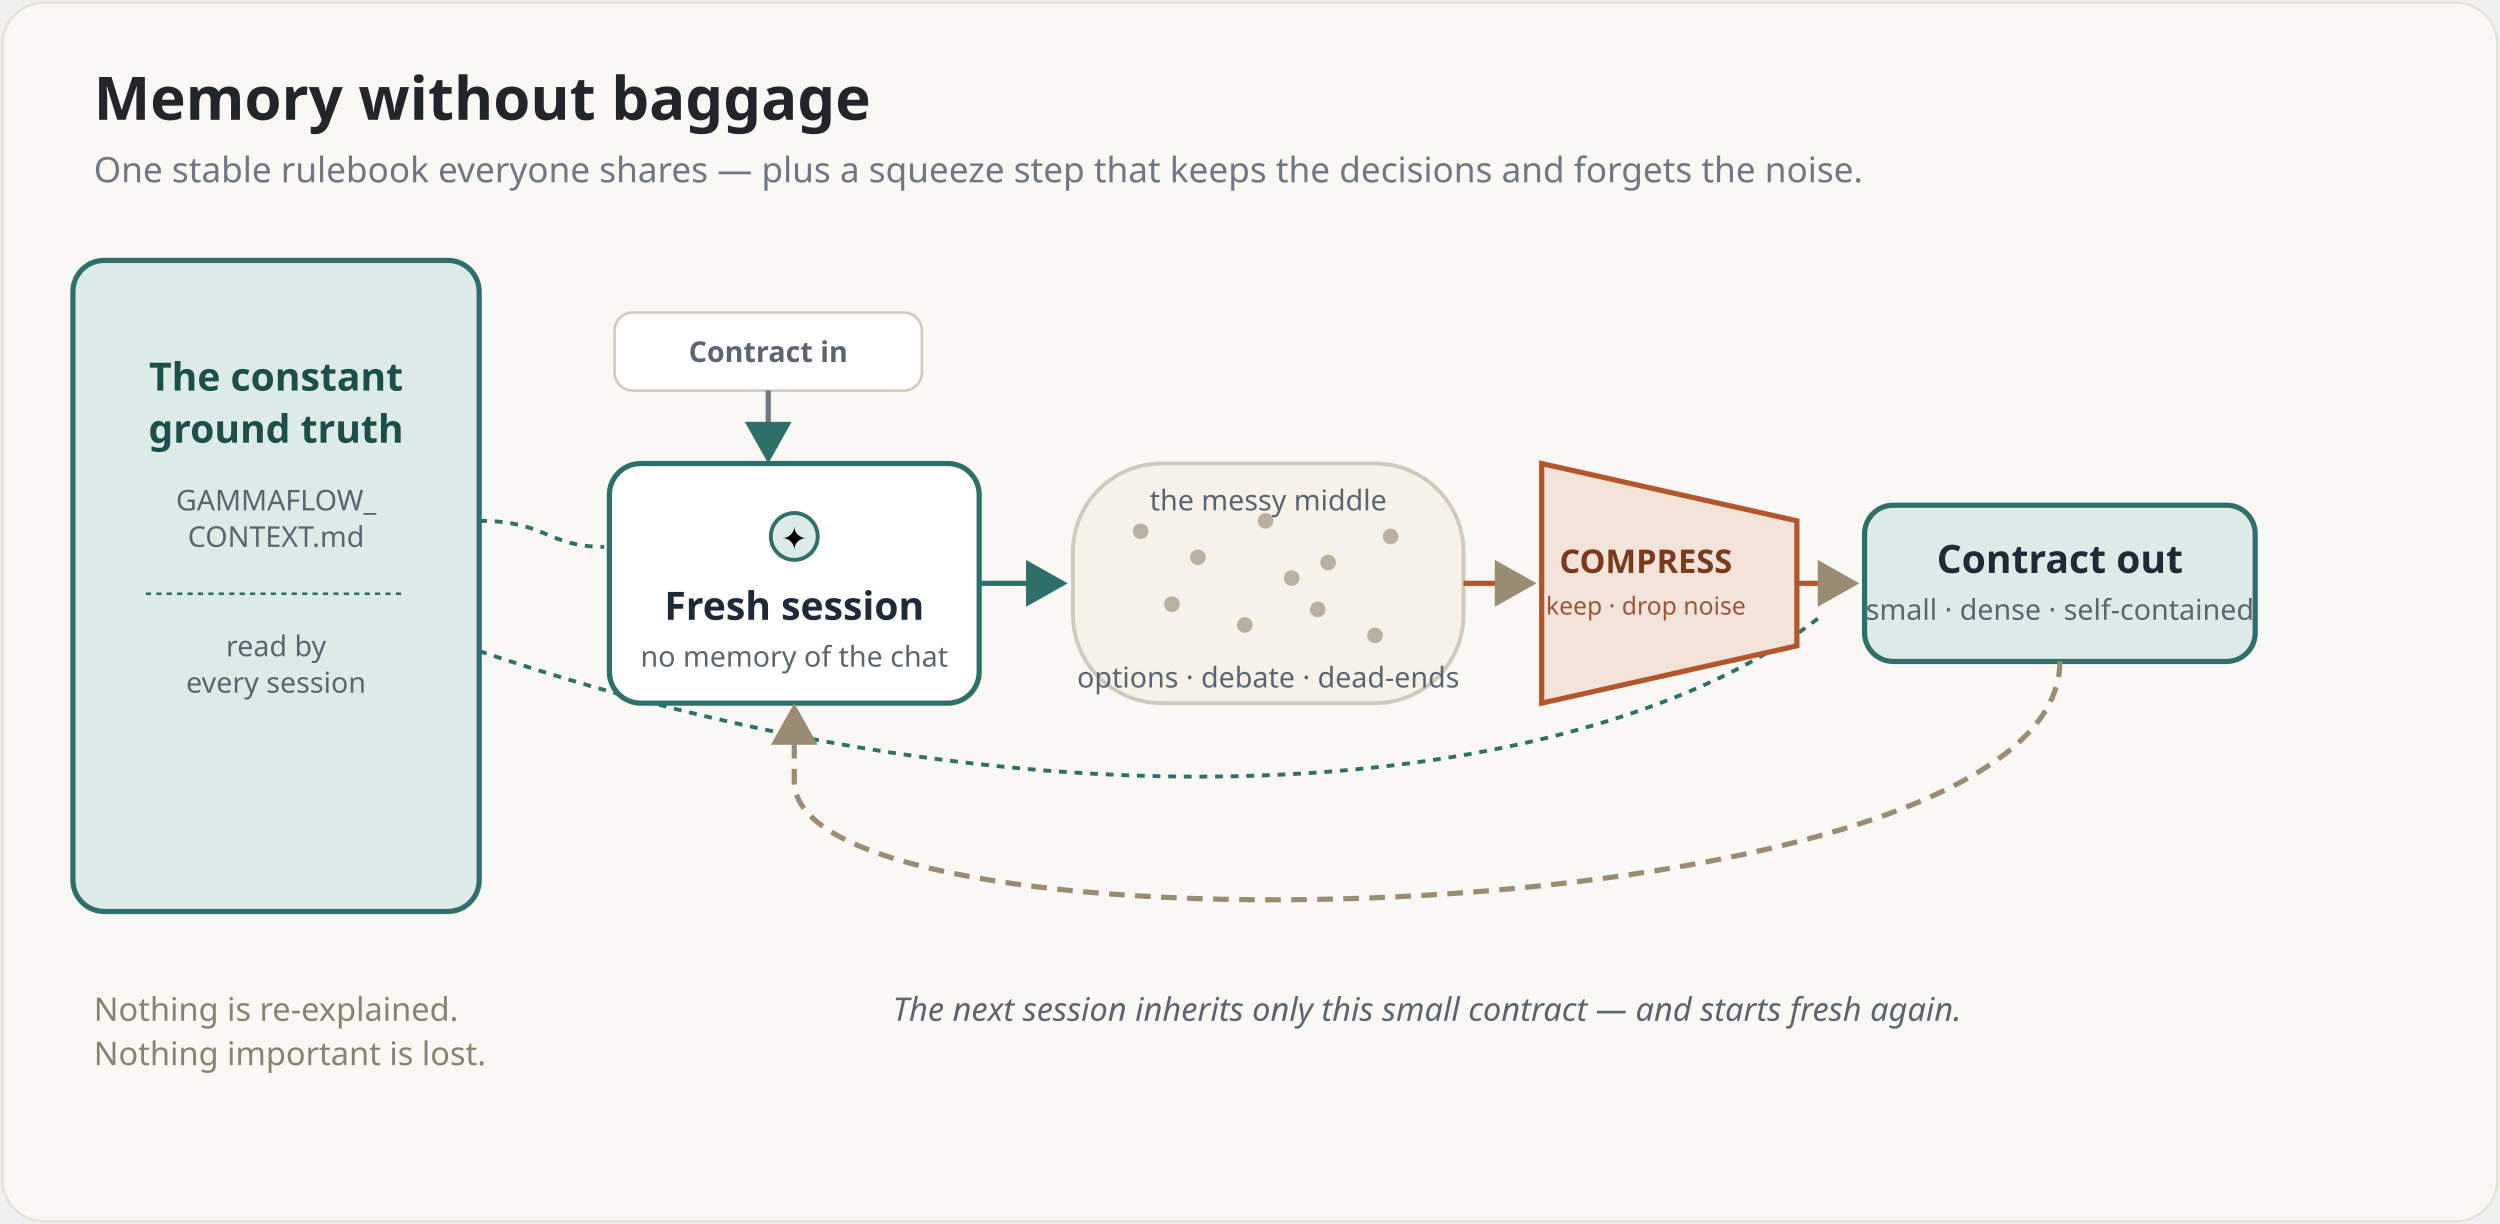
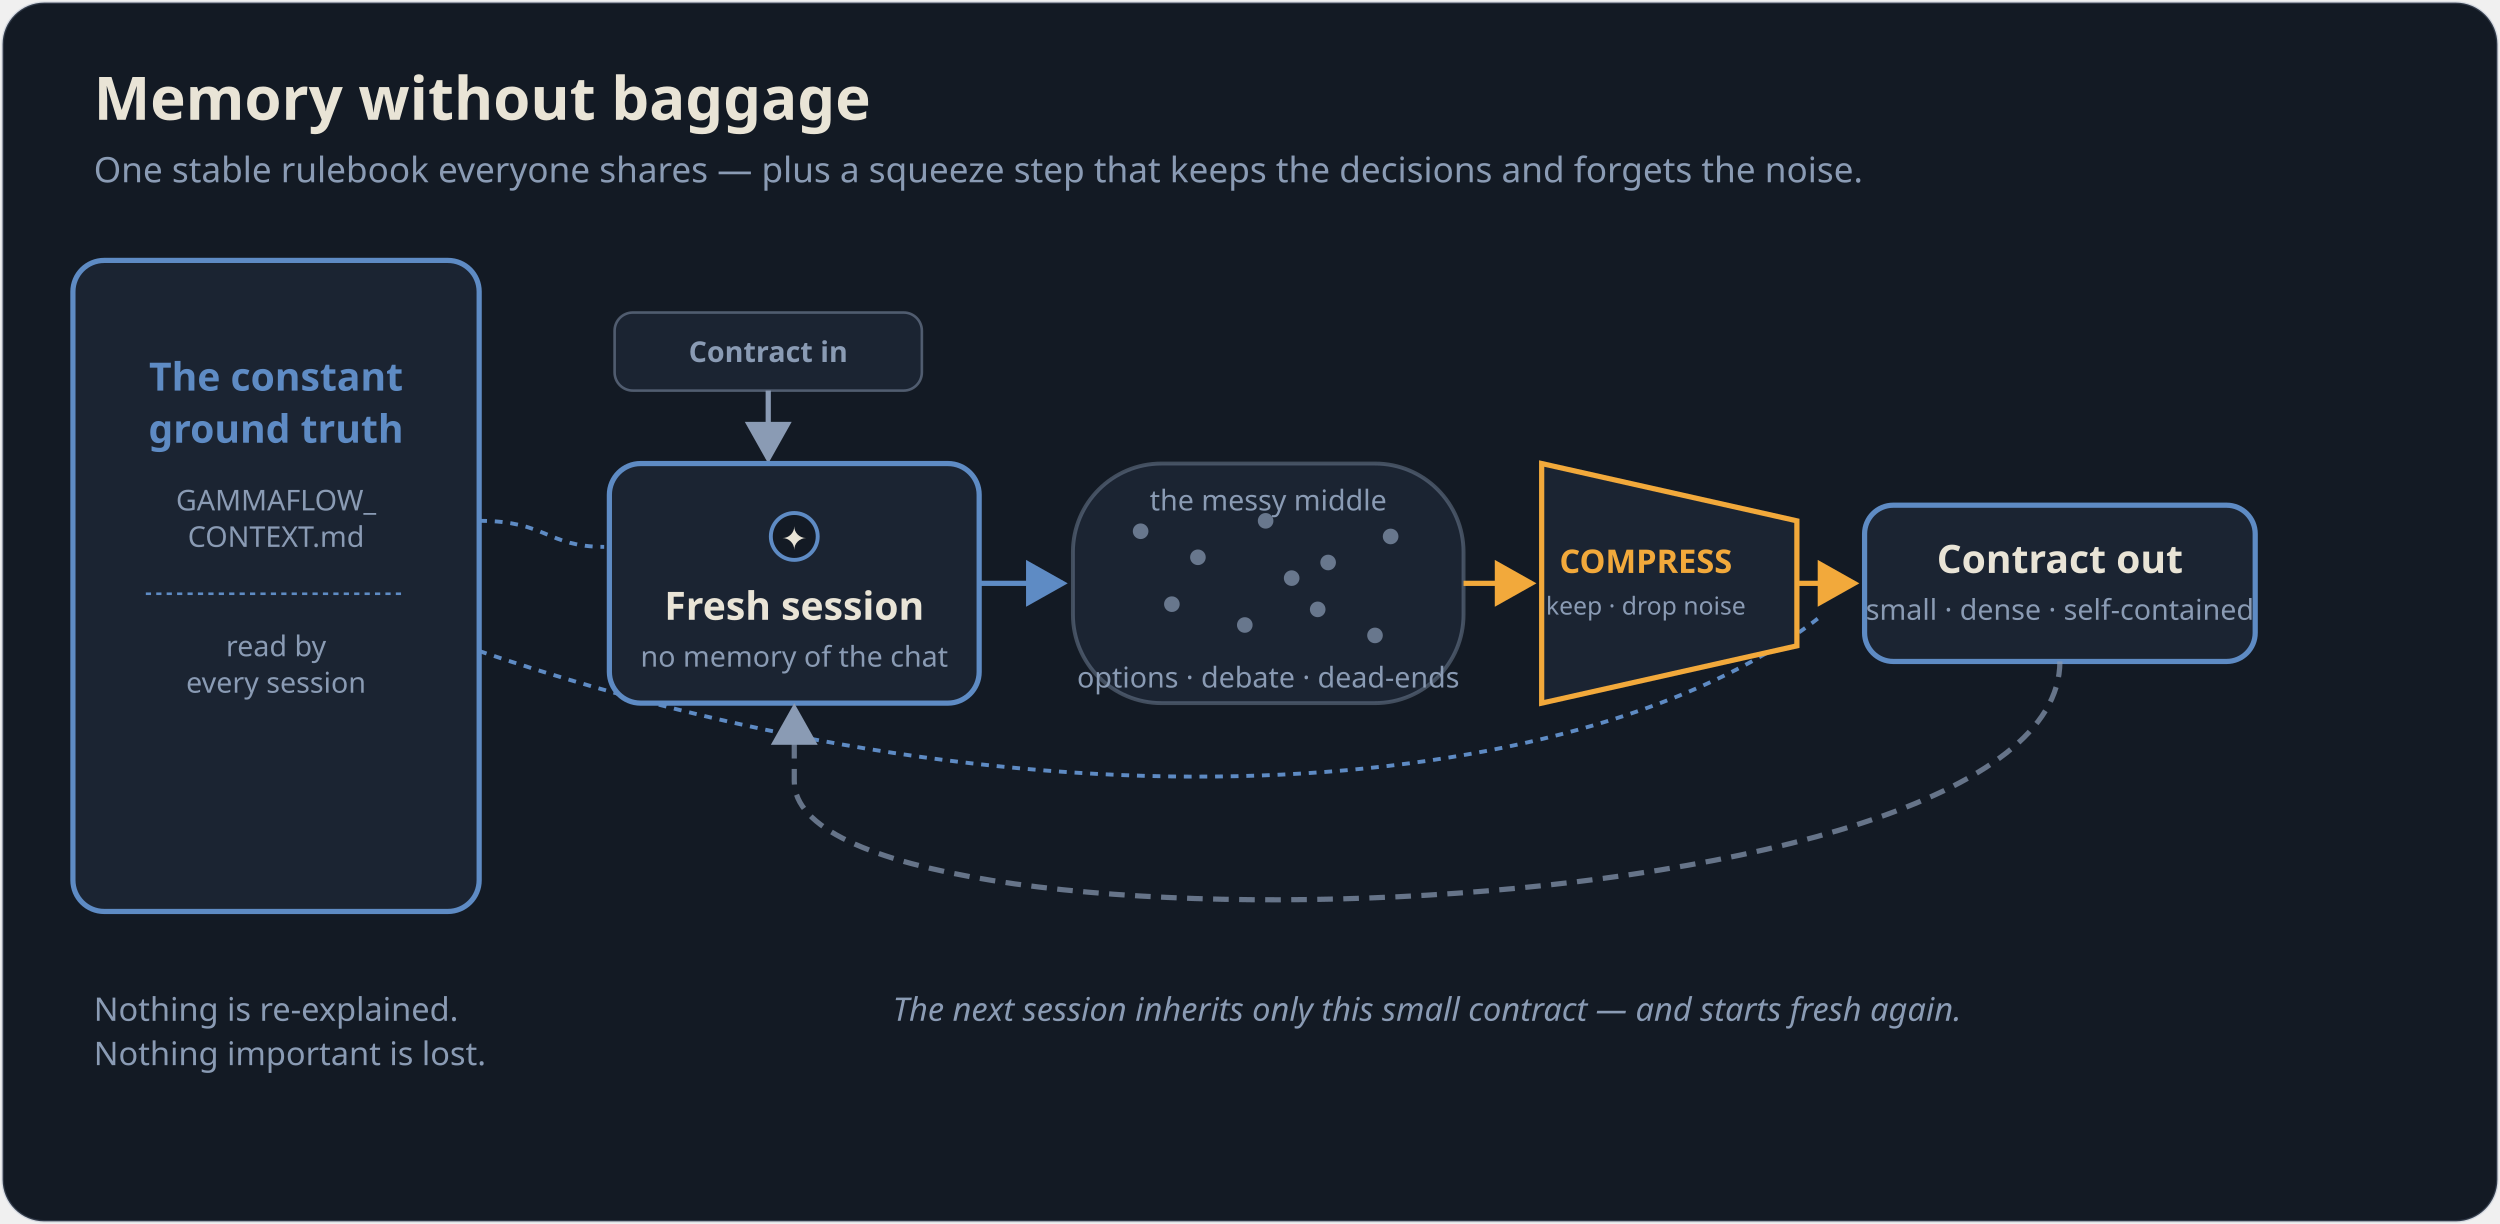
<svg xmlns="http://www.w3.org/2000/svg" viewBox="0 0 960 470" role="img">
  <style>
-     text{font-family:'Segoe UI',system-ui,-apple-system,sans-serif}
-     .h1{fill:#23252B;font-size:23px;font-weight:700}
-     .sub{fill:#707684;font-size:13.5px}
-     .ct{fill:#1f2937;font-size:15px;font-weight:600}
-     .cs{fill:#5C6470;font-size:11px}
-     .pill-t{fill:#1c4f4a;font-size:15px;font-weight:700}
-     .note{fill:#8A8170;font-size:12.5px}
-     .loop{fill:#5C6470;font-size:12.5px;font-style:italic}
+     text{font-family:'IBM Plex Sans',system-ui,sans-serif}
+     .h1{fill:#E9E4D6;font-size:23px;font-weight:700}
+     .sub{fill:#8A9BB4;font-size:13.5px}
+     .ct{fill:#E9E4D6;font-size:15px;font-weight:600}
+     .cs{fill:#8A9BB4;font-size:11px}
+     .pill-t{fill:#5E8BC4;font-size:15px;font-weight:700}
+     .note{fill:#8A9BB4;font-size:12.5px}
+     .loop{fill:#8A9BB4;font-size:12.5px;font-style:italic}
  </style>
  <defs>
    <marker id="ar2" markerWidth="9" markerHeight="9" refX="7" refY="4.5" orient="auto">
-       <path d="M0,0 L8,4.5 L0,9 z" fill="#2E6F69" />
+       <path d="M0,0 L8,4.5 L0,9 z" fill="#5E8BC4" />
    </marker>
    <marker id="arl" markerWidth="9" markerHeight="9" refX="7" refY="4.5" orient="auto">
-       <path d="M0,0 L8,4.5 L0,9 z" fill="#9A8C73" />
+       <path d="M0,0 L8,4.5 L0,9 z" fill="#F2A93B" />
+     </marker>
+     <marker id="arn" markerWidth="9" markerHeight="9" refX="7" refY="4.5" orient="auto">
+       <path d="M0,0 L8,4.5 L0,9 z" fill="#8A9BB4" />
    </marker>
  </defs>
-   <rect x="1" y="1" width="958" height="468" rx="16" fill="#FAF8F4" stroke="#E7E2D8" />
+   <rect x="1" y="1" width="958" height="468" rx="16" fill="#131A24" stroke="#8A9BB4" stroke-opacity="0.25" />
  <text class="h1" x="36" y="46">Memory without baggage</text>
  <text class="sub" x="36" y="70">One stable rulebook everyone shares — plus a squeeze step that keeps the decisions and forgets the noise.</text>
-   <rect x="28" y="100" width="156" height="250" rx="12" fill="#DCEBE8" stroke="#2E6F69" stroke-width="2" />
+   <rect x="28" y="100" width="156" height="250" rx="12" fill="#1B2432" stroke="#5E8BC4" stroke-width="2" />
  <text class="pill-t" x="106" y="150" text-anchor="middle">The constant</text>
  <text class="pill-t" x="106" y="170" text-anchor="middle">ground truth</text>
  <text class="cs" x="106" y="196" text-anchor="middle">GAMMAFLOW_</text>
  <text class="cs" x="106" y="210" text-anchor="middle">CONTEXT.md</text>
-   <line x1="56" y1="228" x2="156" y2="228" stroke="#2E6F69" stroke-width="1" stroke-dasharray="2 2" />
+   <line x1="56" y1="228" x2="156" y2="228" stroke="#5E8BC4" stroke-width="1" stroke-dasharray="2 2" />
  <text class="cs" x="106" y="252" text-anchor="middle">read by</text>
  <text class="cs" x="106" y="266" text-anchor="middle">every session</text>
-   <path d="M184,200 C210,200 210,210 232,210" stroke="#2E6F69" stroke-width="1.5" stroke-dasharray="3 3" fill="none" />
-   <path d="M184,250 C420,330 620,300 700,236" stroke="#2E6F69" stroke-width="1.5" stroke-dasharray="3 3" fill="none" />
-   <rect x="236" y="120" width="118" height="30" rx="7" fill="#FFFFFF" stroke="#CFC9BE" />
-   <text class="cs" x="295" y="139" text-anchor="middle" font-weight="600" fill="#4A5160">Contract in</text>
-   <line x1="295" y1="150" x2="295" y2="176" stroke="#707684" stroke-width="2" marker-end="url(#ar2)" />
-   <rect x="234" y="178" width="142" height="92" rx="12" fill="#FFFFFF" stroke="#2E6F69" stroke-width="2" />
-   <circle cx="305" cy="206" r="9" fill="#DCEBE8" stroke="#2E6F69" stroke-width="1.5" />
-   <text x="305" y="211" text-anchor="middle" font-size="12">✦</text>
+   <path d="M184,200 C210,200 210,210 232,210" stroke="#5E8BC4" stroke-width="1.5" stroke-dasharray="3 3" fill="none" />
+   <path d="M184,250 C420,330 620,300 700,236" stroke="#5E8BC4" stroke-width="1.5" stroke-dasharray="3 3" fill="none" />
+   <rect x="236" y="120" width="118" height="30" rx="7" fill="#1B2432" stroke="#8A9BB4" stroke-opacity="0.5" />
+   <text class="cs" x="295" y="139" text-anchor="middle" font-weight="600" fill="#E9E4D6">Contract in</text>
+   <line x1="295" y1="150" x2="295" y2="176" stroke="#8A9BB4" stroke-width="2" marker-end="url(#arn)" />
+   <rect x="234" y="178" width="142" height="92" rx="12" fill="#1B2432" stroke="#5E8BC4" stroke-width="2" />
+   <circle cx="305" cy="206" r="9" fill="#131A24" stroke="#5E8BC4" stroke-width="1.5" />
+   <text x="305" y="211" text-anchor="middle" font-size="12" fill="#E9E4D6">✦</text>
  <text class="ct" x="305" y="238" text-anchor="middle">Fresh session</text>
  <text class="cs" x="305" y="256" text-anchor="middle">no memory of the chat</text>
-   <line x1="376" y1="224" x2="408" y2="224" stroke="#2E6F69" stroke-width="2" marker-end="url(#ar2)" />
-   <rect x="412" y="178" width="150" height="92" rx="34" fill="#F6F2EA" stroke="#CFC9BE" stroke-width="1.5" />
-   <g fill="#B9B0A0">
+   <line x1="376" y1="224" x2="408" y2="224" stroke="#5E8BC4" stroke-width="2" marker-end="url(#ar2)" />
+   <rect x="412" y="178" width="150" height="92" rx="34" fill="#1B2432" stroke="#8A9BB4" stroke-opacity="0.4" stroke-width="1.5" />
+   <g fill="#8A9BB4" fill-opacity="0.7">
    <circle cx="438" cy="204" r="3" />
    <circle cx="460" cy="214" r="3" />
    <circle cx="486" cy="200" r="3" />
    <circle cx="510" cy="216" r="3" />
    <circle cx="534" cy="206" r="3" />
    <circle cx="450" cy="232" r="3" />
    <circle cx="478" cy="240" r="3" />
    <circle cx="506" cy="234" r="3" />
    <circle cx="528" cy="244" r="3" />
    <circle cx="496" cy="222" r="3" />
  </g>
  <text class="cs" x="487" y="196" text-anchor="middle">the messy middle</text>
  <text class="cs" x="487" y="264" text-anchor="middle">options · debate · dead-ends</text>
-   <line x1="562" y1="224" x2="588" y2="224" stroke="#B4562B" stroke-width="2" marker-end="url(#arl)" />
-   <polygon points="592,178 690,200 690,248 592,270" fill="#F3E3D9" stroke="#B4562B" stroke-width="2" />
-   <text x="632" y="220" text-anchor="middle" fill="#7A3A1E" font-size="12.5" font-weight="700" font-family="'Segoe UI',system-ui,sans-serif">COMPRESS</text>
-   <text x="632" y="236" text-anchor="middle" fill="#9A5638" font-size="9.5" font-family="'Segoe UI',system-ui,sans-serif">keep · drop noise</text>
-   <line x1="690" y1="224" x2="712" y2="224" stroke="#B4562B" stroke-width="2" marker-end="url(#arl)" />
-   <rect x="716" y="194" width="150" height="60" rx="11" fill="#DCEBE8" stroke="#2E6F69" stroke-width="2" />
+   <line x1="562" y1="224" x2="588" y2="224" stroke="#F2A93B" stroke-width="2" marker-end="url(#arl)" />
+   <polygon points="592,178 690,200 690,248 592,270" fill="#1B2432" stroke="#F2A93B" stroke-width="2" />
+   <text x="632" y="220" text-anchor="middle" fill="#F2A93B" font-size="12.5" font-weight="700" font-family="'IBM Plex Sans',system-ui,sans-serif">COMPRESS</text>
+   <text x="632" y="236" text-anchor="middle" fill="#8A9BB4" font-size="9.5" font-family="'IBM Plex Sans',system-ui,sans-serif">keep · drop noise</text>
+   <line x1="690" y1="224" x2="712" y2="224" stroke="#F2A93B" stroke-width="2" marker-end="url(#arl)" />
+   <rect x="716" y="194" width="150" height="60" rx="11" fill="#1B2432" stroke="#5E8BC4" stroke-width="2" />
  <text class="ct" x="791" y="220" text-anchor="middle">Contract out</text>
  <text class="cs" x="791" y="238" text-anchor="middle">small · dense · self-contained</text>
-   <path d="M791,254 C791,360 305,372 305,300 L305,272" stroke="#9A8C73" stroke-width="2" fill="none" stroke-dasharray="6 4" marker-end="url(#arl)" />
+   <path d="M791,254 C791,360 305,372 305,300 L305,272" stroke="#8A9BB4" stroke-opacity="0.7" stroke-width="2" fill="none" stroke-dasharray="6 4" marker-end="url(#arn)" />
  <text class="loop" x="548" y="392" text-anchor="middle">The next session inherits only this small contract — and starts fresh again.</text>
  <text class="note" x="36" y="392">Nothing is re-explained.</text>
  <text class="note" x="36" y="409">Nothing important is lost.</text>
</svg>
